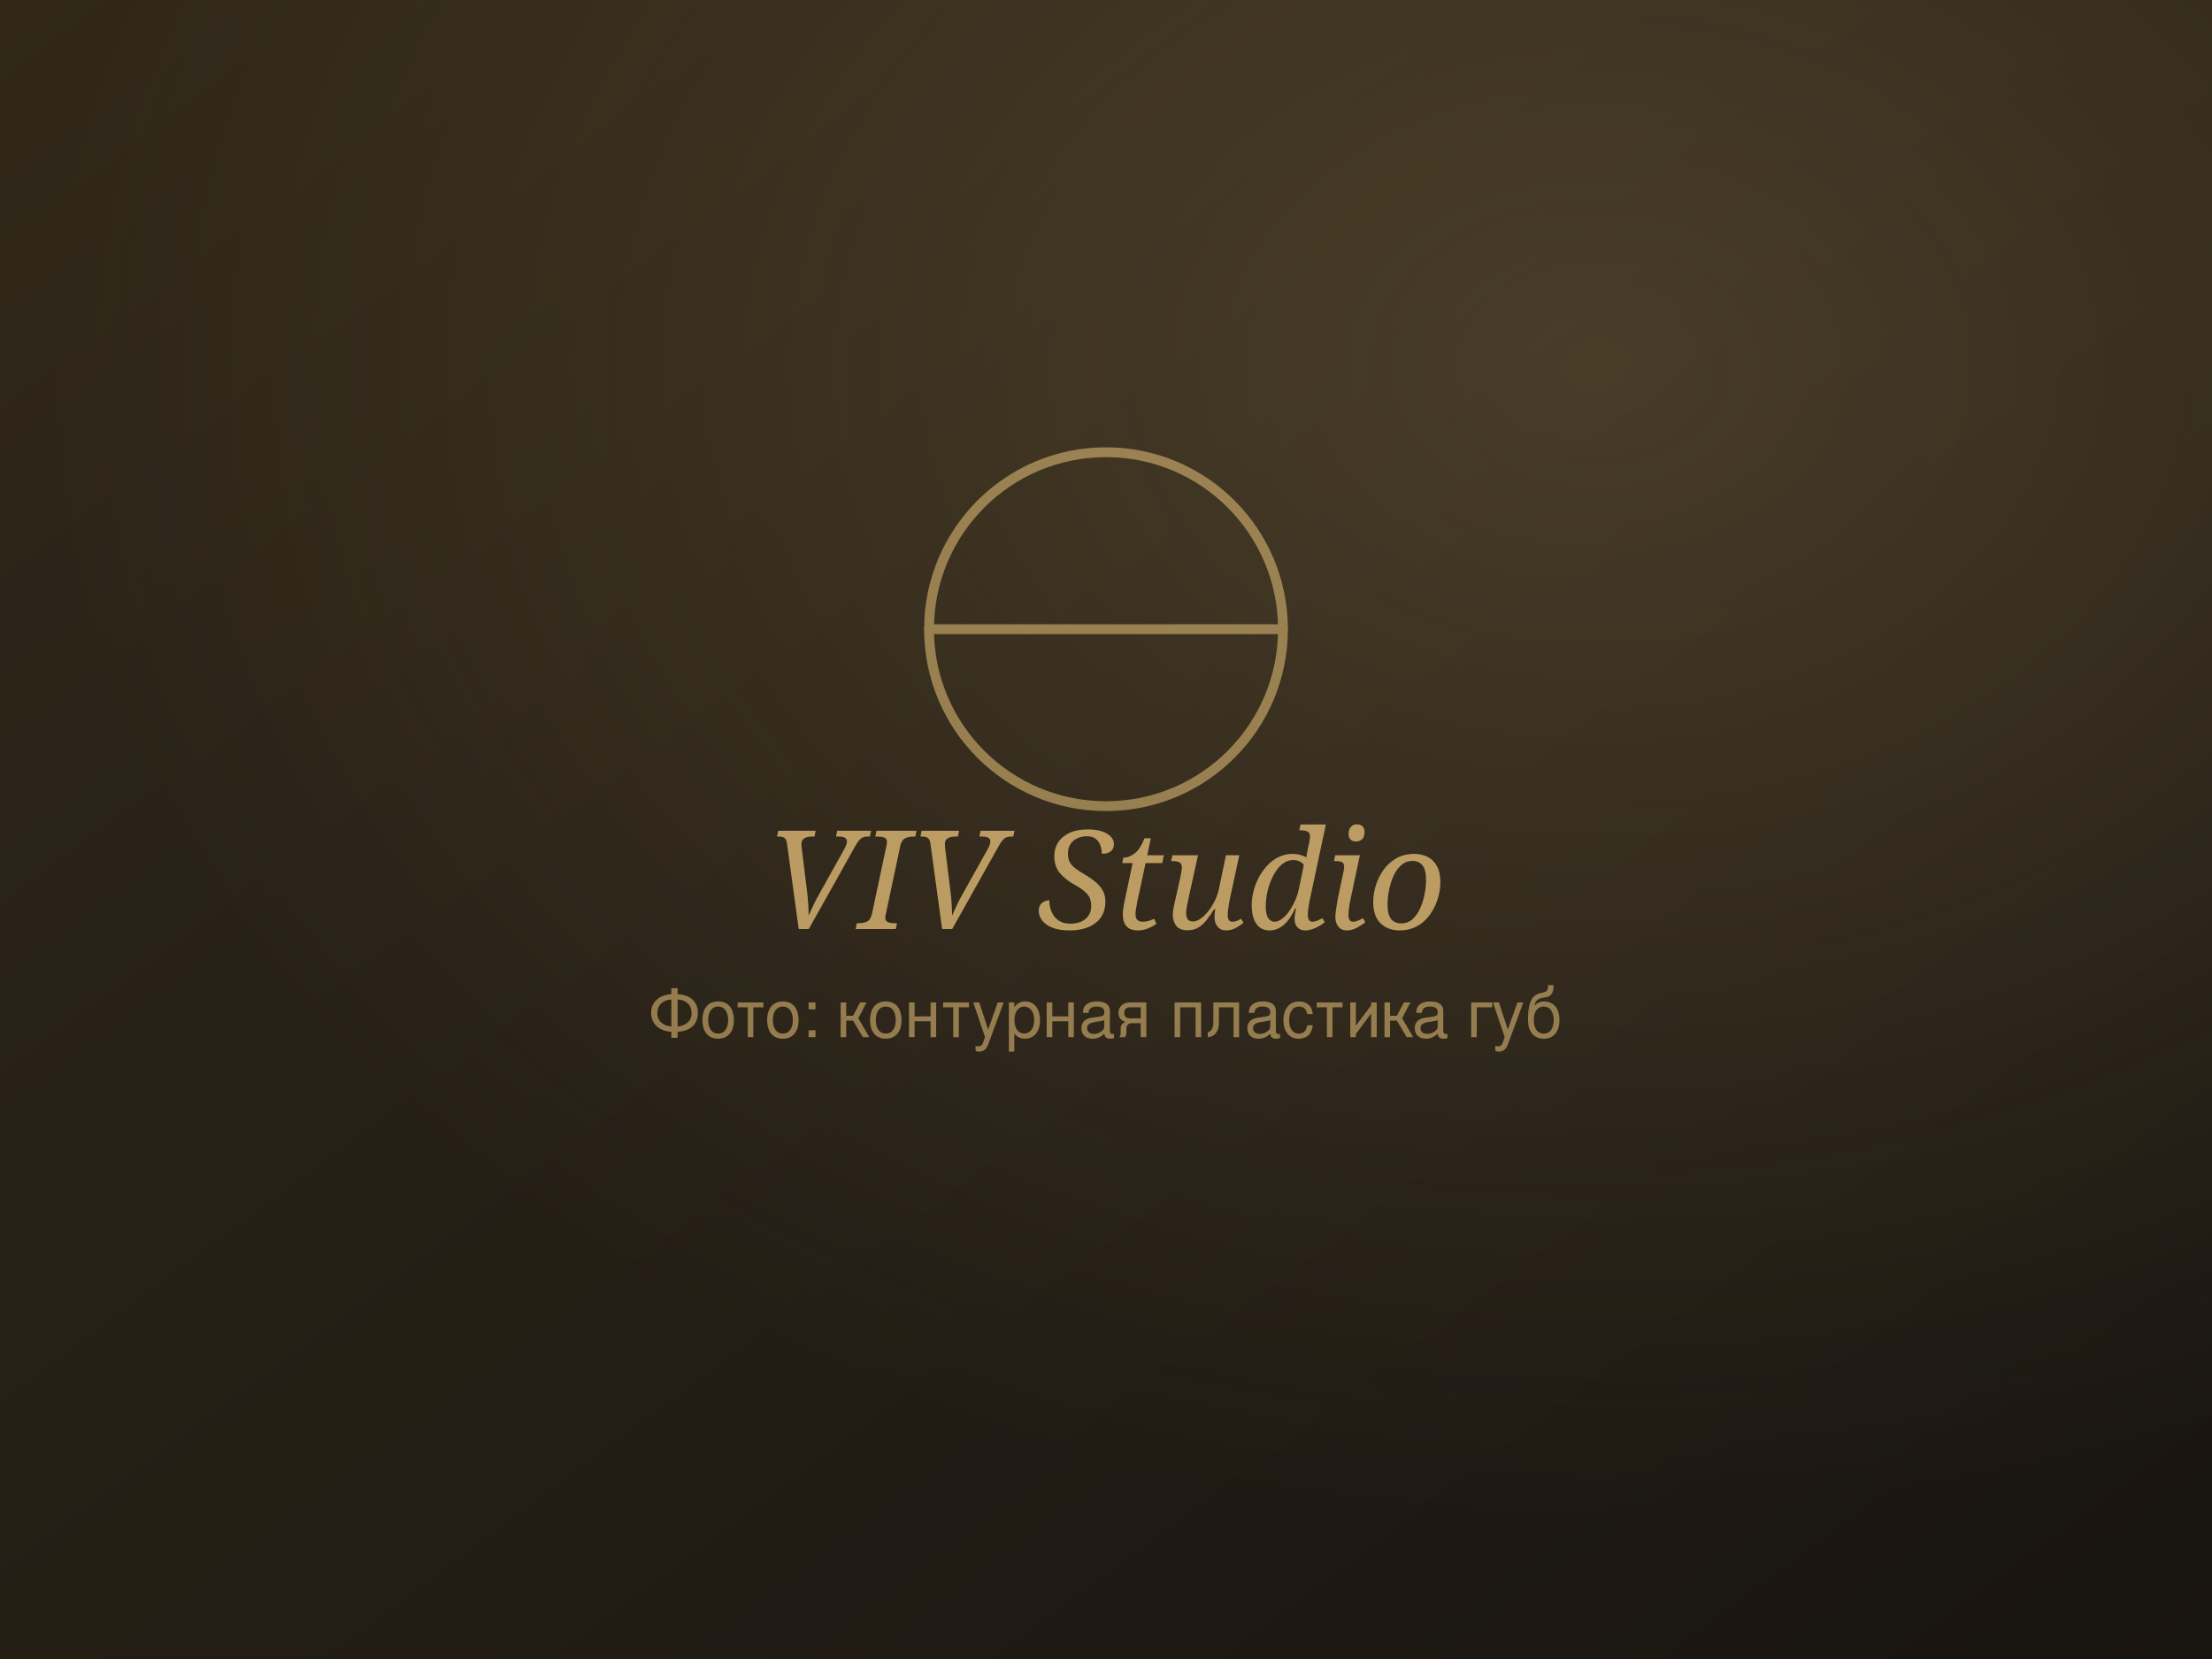
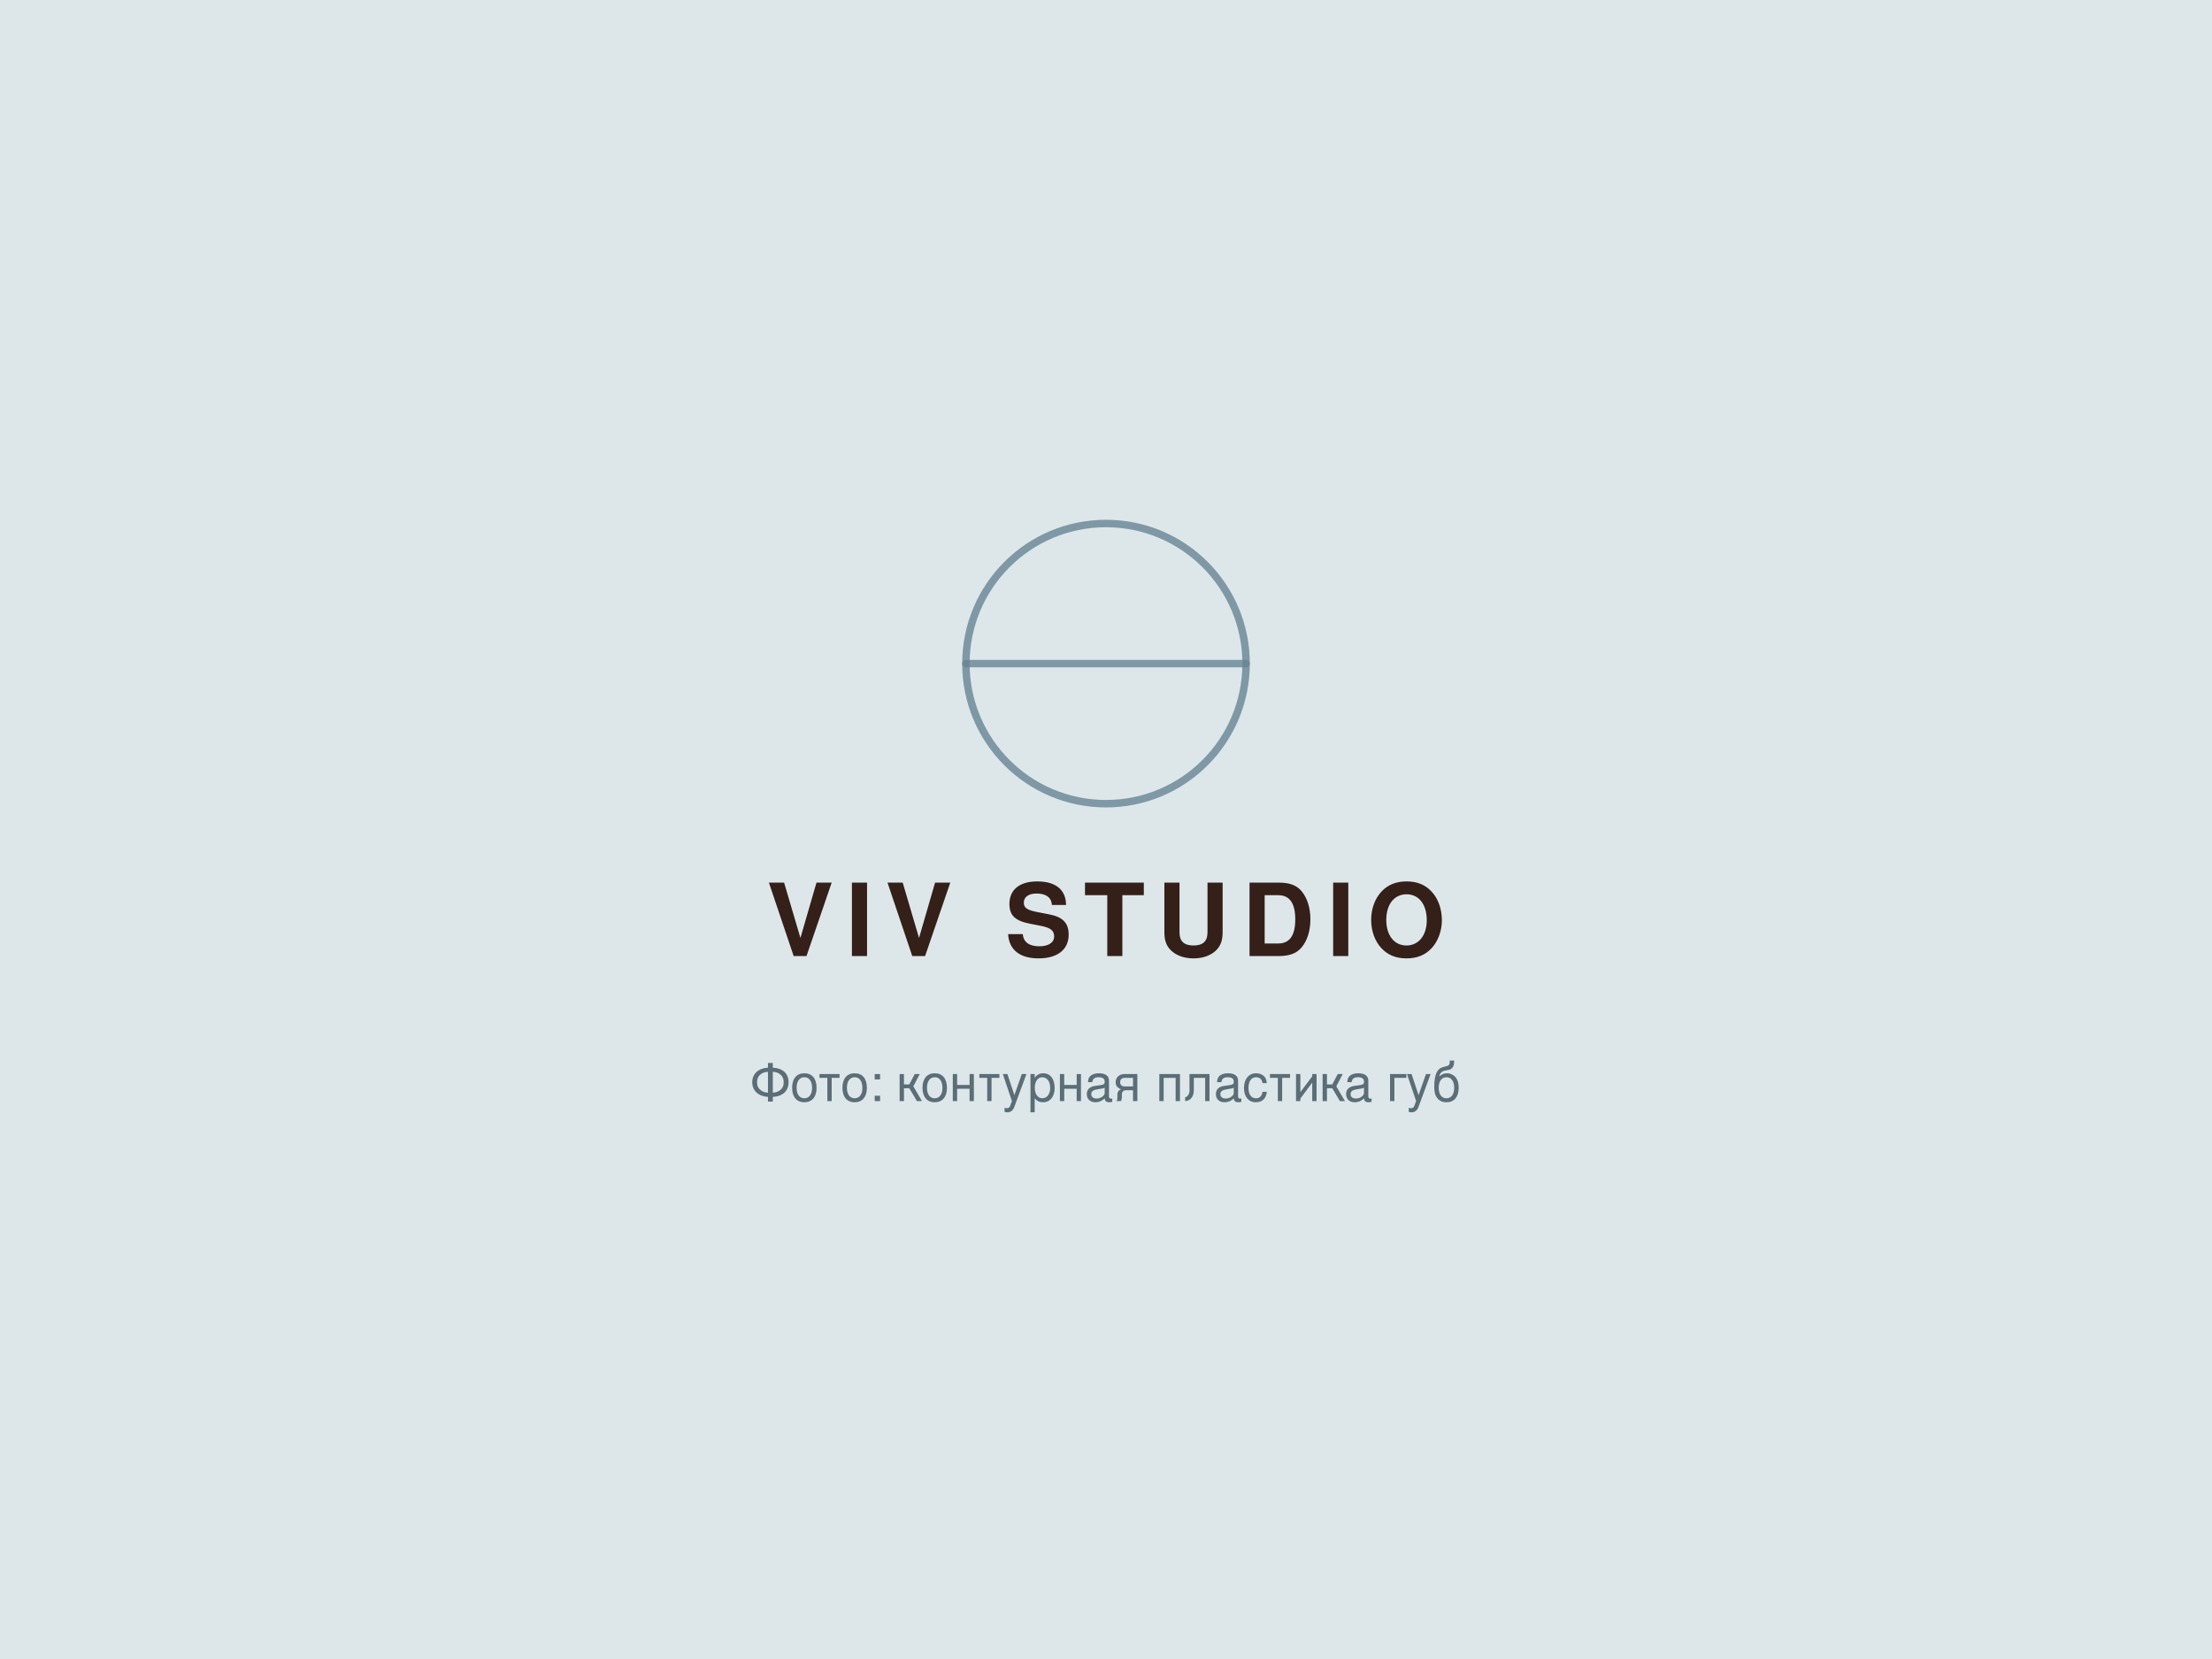
<svg xmlns="http://www.w3.org/2000/svg" viewBox="0 0 900 675" width="900" height="675" role="img">
-   <defs>
-     <linearGradient id="g" x1="0" y1="0" x2="1" y2="1">
-       <stop offset="0" stop-color="#312819" />
-       <stop offset=".55" stop-color="#231D15" />
-       <stop offset="1" stop-color="#181410" />
-     </linearGradient>
-     <radialGradient id="s" cx=".72" cy=".22" r=".7">
-       <stop offset="0" stop-color="#D9B571" stop-opacity=".2" />
-       <stop offset="1" stop-color="#D9B571" stop-opacity="0" />
-     </radialGradient>
-   </defs>
-   <rect width="900" height="675" fill="url(#g)" />
-   <rect width="900" height="675" fill="url(#s)" />
-   <g opacity=".6" fill="none" stroke="#D9B571" stroke-width="4.0">
-     <circle cx="450.0" cy="256" r="72" />
-     <path d="M378 256 l144 0" stroke-linecap="round" />
+   <rect width="900" height="675" fill="#DDE7EA" />
+   <g fill="none" stroke="#688593" stroke-width="3.037" stroke-opacity=".8">
+     <circle cx="450" cy="270" r="57" />
+     <path d="M393 270 L507 270" stroke-linecap="round" />
  </g>
-   <text x="50%" y="378" text-anchor="middle" font-family="Georgia,serif" font-style="italic" font-size="56" fill="#D9B571" opacity=".82">VIV Studio</text>
-   <text x="50%" y="422" text-anchor="middle" font-family="Helvetica,Arial,sans-serif" font-size="27" fill="#D9B571" opacity=".6">Фото: контурная пластика губ</text>
+   <text x="50%" y="389" text-anchor="middle" font-family="Helvetica,Arial,sans-serif" font-weight="bold" font-size="41" letter-spacing="5" fill="#342019">VIV STUDIO</text>
+   <text x="50%" y="448" text-anchor="middle" font-family="Helvetica,Arial,sans-serif" font-size="21" fill="#5B6E77">Фото: контурная пластика губ</text>
</svg>
